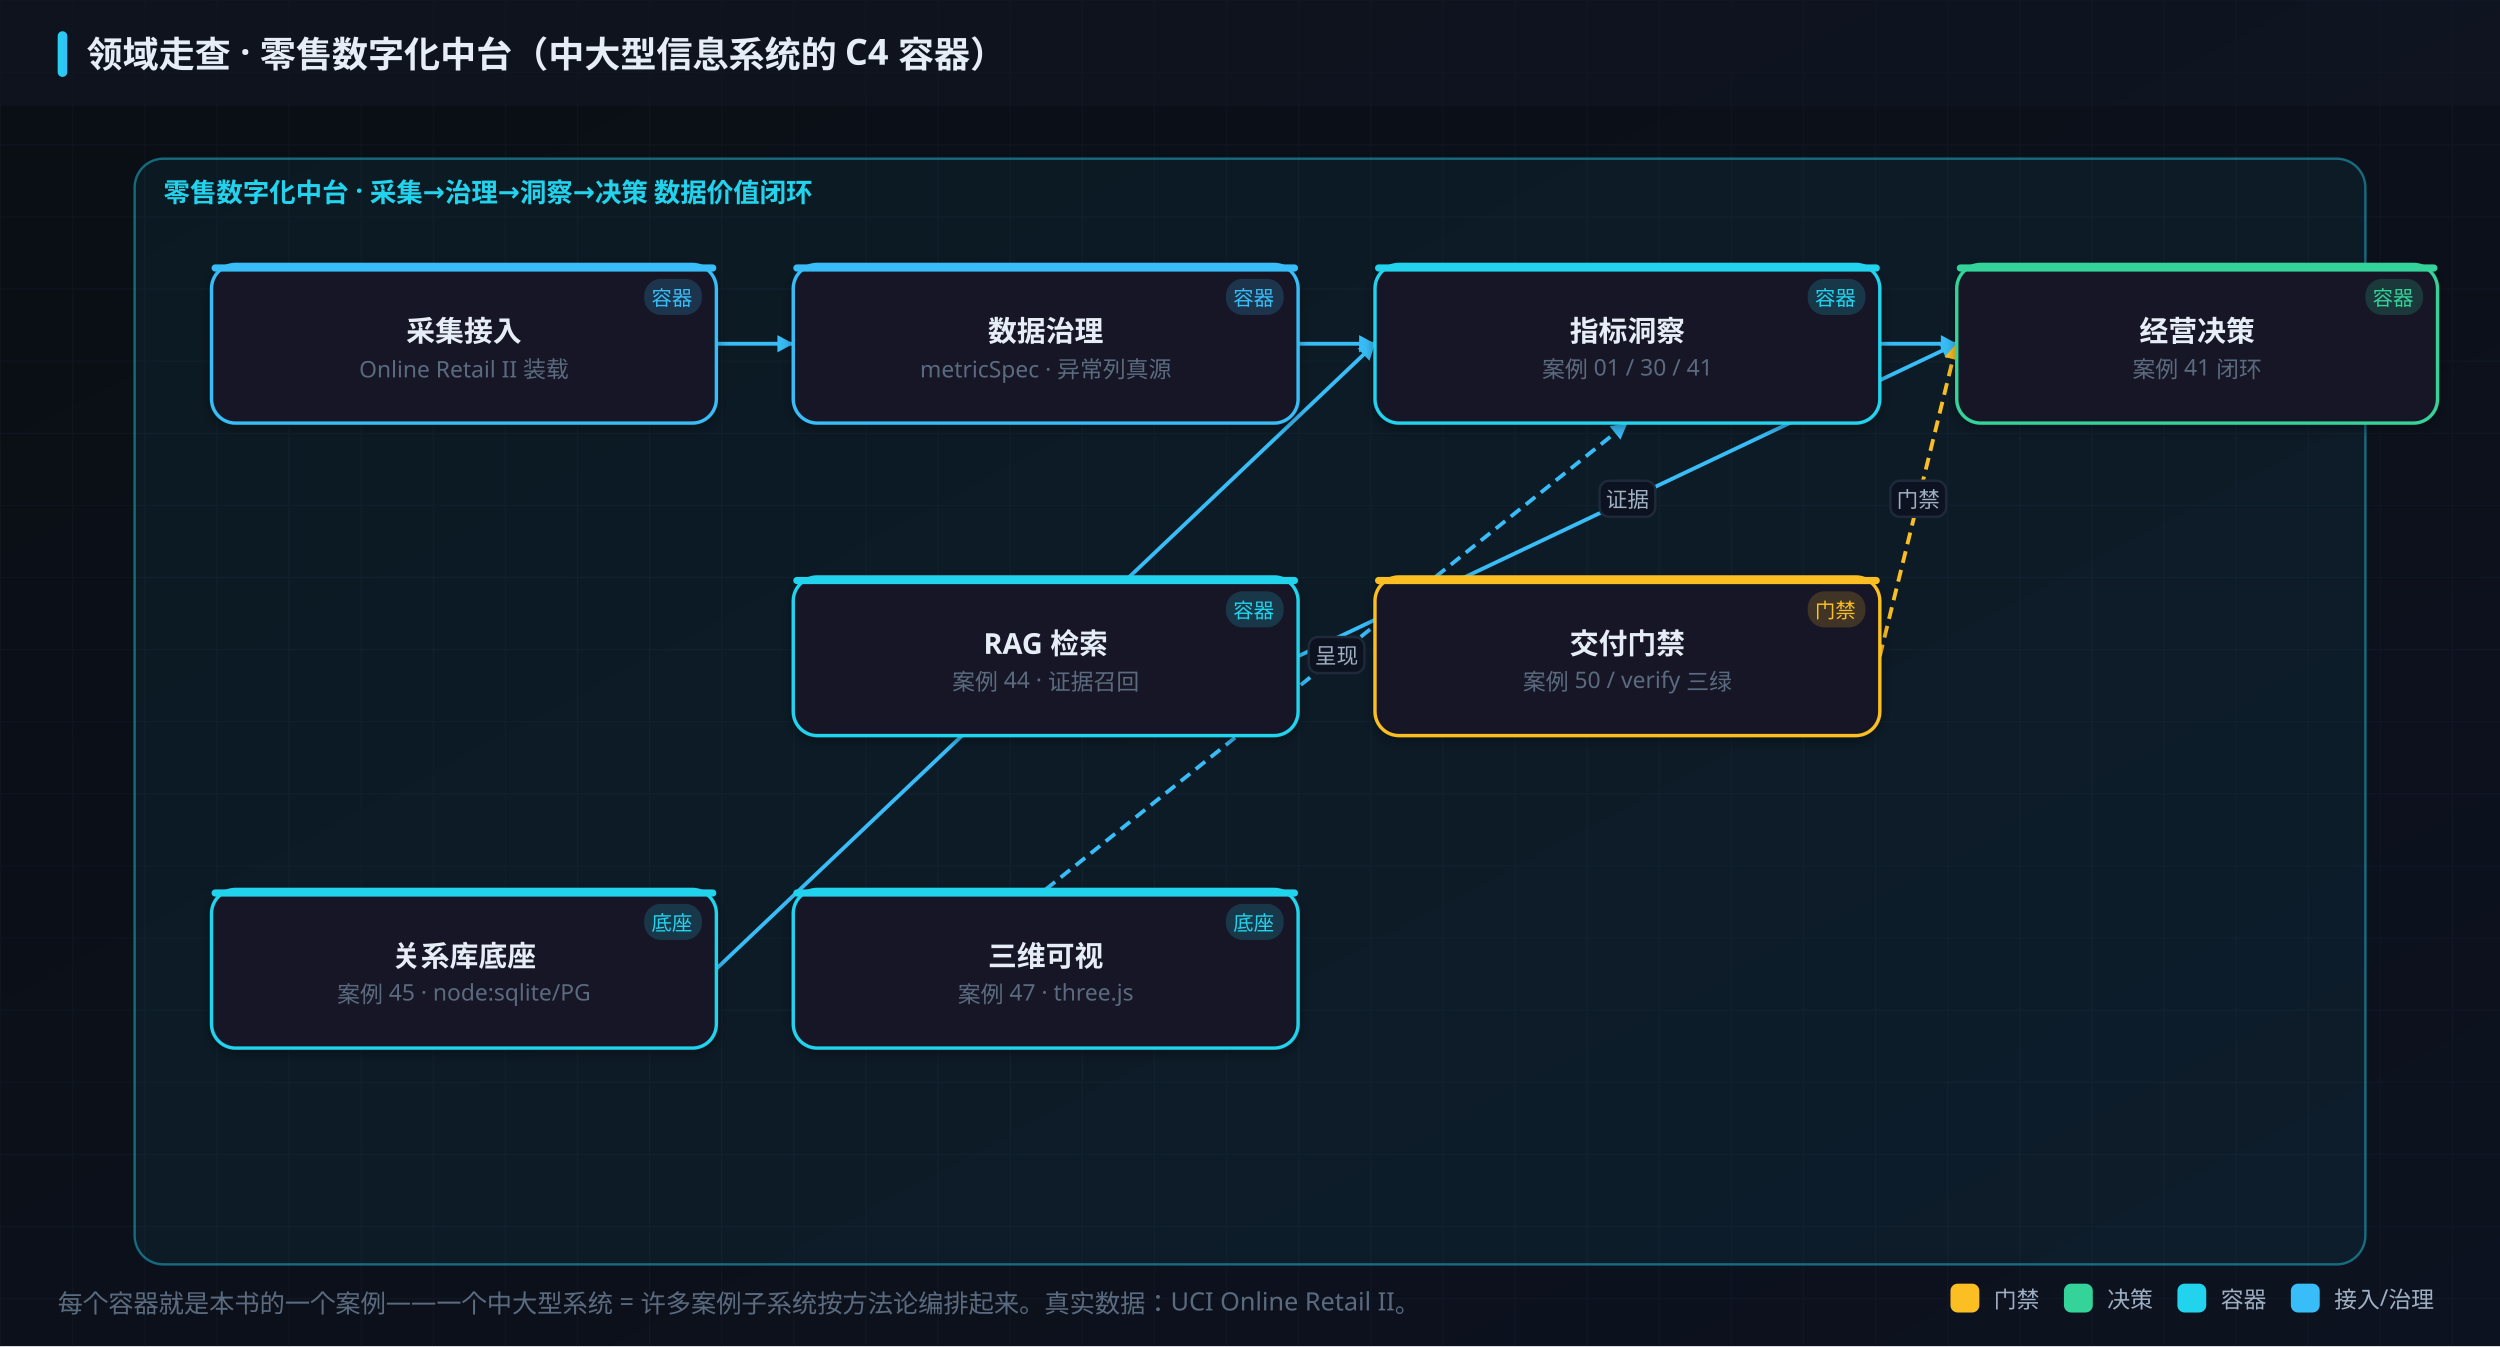
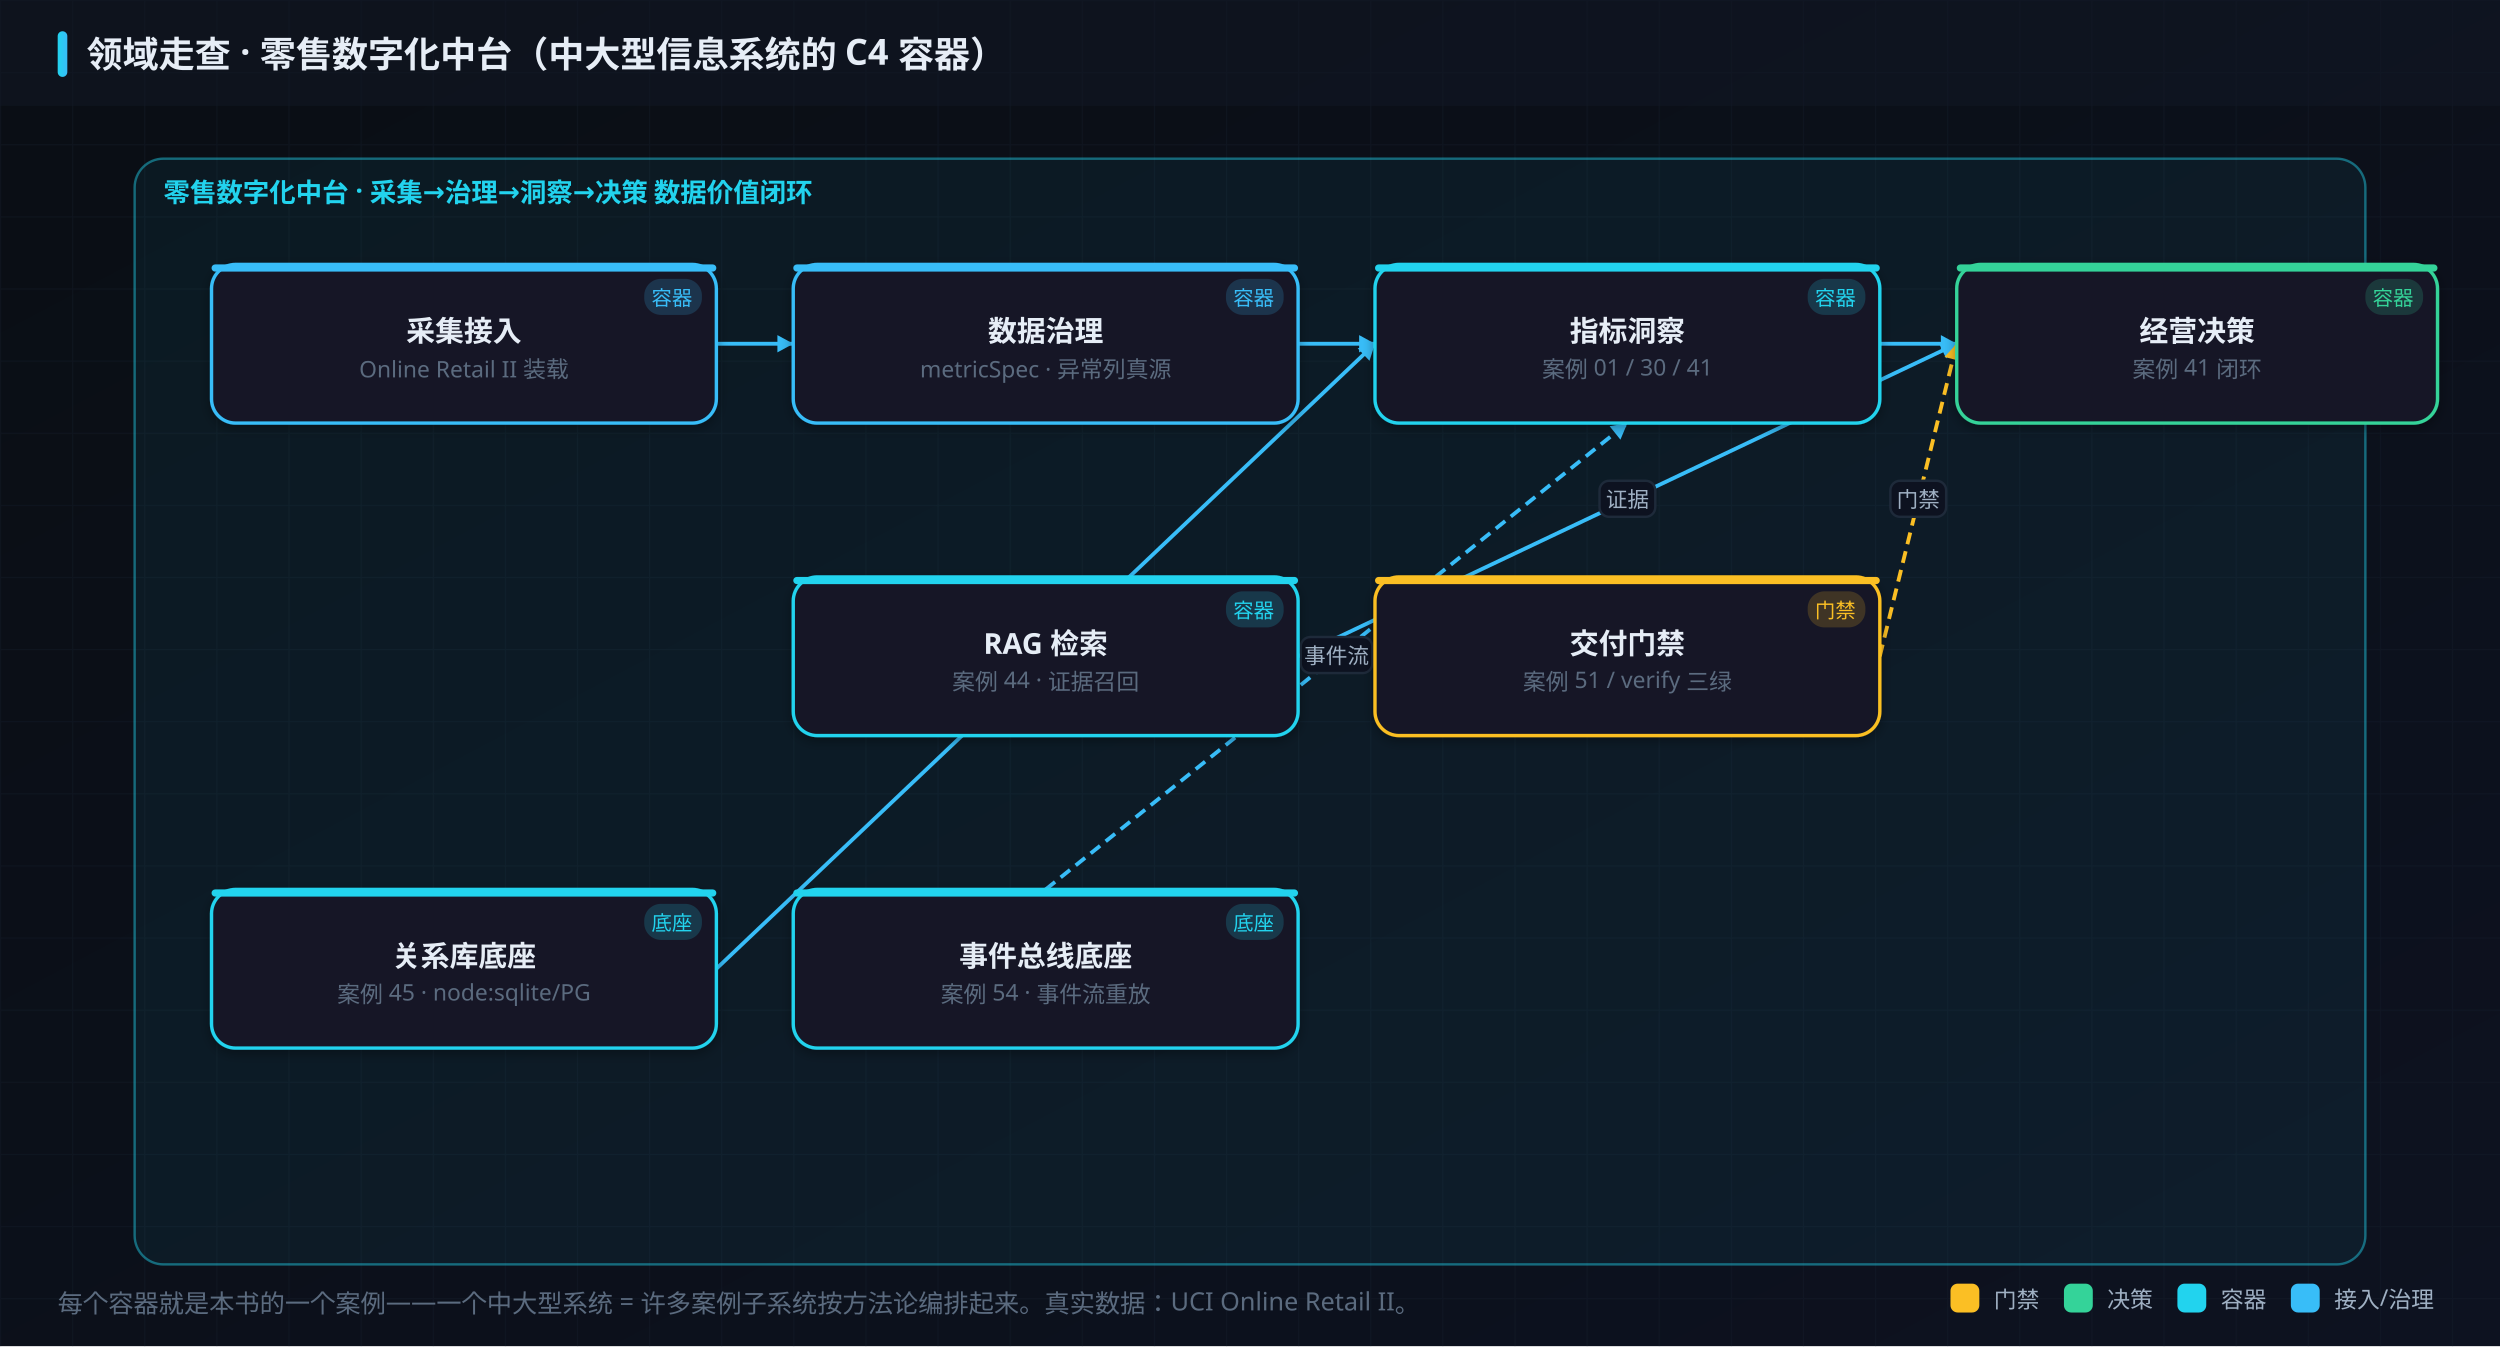
<svg xmlns="http://www.w3.org/2000/svg" viewBox="0 0 1040 560" font-family="PingFang SC,Microsoft YaHei,sans-serif">
  <defs>
    <linearGradient id="dbg" x1="0" y1="0" x2="1" y2="1">
      <stop offset="0" stop-color="#0a0e14" />
      <stop offset="1" stop-color="#0d1220" />
    </linearGradient>
    <linearGradient id="dac" x1="0" y1="0" x2="1" y2="0">
      <stop offset="0" stop-color="#22d3ee" />
      <stop offset="1" stop-color="#38bdf8" />
    </linearGradient>
    <pattern id="dgrid" width="30" height="30" patternUnits="userSpaceOnUse">
      <path d="M30 0H0V30" fill="none" stroke="#16202e" stroke-width="1" />
    </pattern>
    <filter id="dsh" x="-20%" y="-20%" width="140%" height="140%">
      <feDropShadow dx="0" dy="1.5" stdDeviation="2.5" flood-color="#000" flood-opacity="0.35" />
    </filter>
  </defs>
  <rect width="1040" height="560" fill="url(#dbg)" />
  <rect width="1040" height="560" fill="url(#dgrid)" opacity="0.35" />
  <rect x="0" y="0" width="1040" height="44" fill="#121826" opacity="0.5" />
  <rect x="24" y="13" width="4" height="19" rx="2" fill="url(#dac)" />
  <text x="36" y="28" font-size="15" font-weight="750" fill="#e6edf6">领域走查 · 零售数字化中台（中大型信息系统的 C4 容器）</text>
  <rect x="56" y="66" width="928" height="460" rx="12" fill="#22d3ee" opacity="0.06" />
  <rect x="56" y="66" width="928" height="460" rx="12" fill="none" stroke="#22d3ee" stroke-opacity="0.45" />
  <text x="68" y="84" font-size="11" font-weight="650" fill="#22d3ee">零售数字化中台 · 采集→治理→洞察→决策 数据价值闭环</text>
  <line x1="298.0" y1="143.0" x2="330.0" y2="143.0" stroke="#38bdf8" stroke-width="1.6" />
  <path d="M330 143 L323.4 146.6 L323.4 139.4 z" fill="#38bdf8" />
  <line x1="540.0" y1="143.0" x2="572.0" y2="143.0" stroke="#38bdf8" stroke-width="1.6" />
  <path d="M572 143 L565.4 146.6 L565.4 139.4 z" fill="#38bdf8" />
  <line x1="782.0" y1="143.0" x2="814.0" y2="143.0" stroke="#38bdf8" stroke-width="1.6" />
  <path d="M814 143 L807.4 146.6 L807.4 139.4 z" fill="#38bdf8" />
  <line x1="540.0" y1="273.0" x2="814.0" y2="143.0" stroke="#38bdf8" stroke-width="1.6" />
  <path d="M814 143 L809.6 149.1 L806.5 142.6 z" fill="#38bdf8" />
  <rect x="665.4" y="200" width="23.2" height="15" rx="4" fill="#0d1220" stroke="#1e2a3a" />
  <text x="677" y="211" font-size="9" fill="#9fb0c3" text-anchor="middle">证据</text>
  <line x1="298.0" y1="403.0" x2="572.0" y2="143.0" stroke="#38bdf8" stroke-width="1.6" />
  <path d="M572 143 L569.7 150.1 L564.8 144.9 z" fill="#38bdf8" />
  <rect x="423.4" y="265" width="23.2" height="15" rx="4" fill="#0d1220" stroke="#1e2a3a" />
  <text x="435" y="276" font-size="9" fill="#9fb0c3" text-anchor="middle">支撑</text>
  <line x1="435.0" y1="370.0" x2="677.0" y2="176.0" stroke="#38bdf8" stroke-width="1.6" stroke-dasharray="5 3" />
  <path d="M677 176 L674.1 182.9 L669.6 177.3 z" fill="#38bdf8" />
-   <rect x="544.4" y="265" width="23.2" height="15" rx="4" fill="#0d1220" stroke="#1e2a3a" />
-   <text x="556" y="276" font-size="9" fill="#9fb0c3" text-anchor="middle">呈现</text>
+   <rect x="541.1" y="265" width="29.8" height="15" rx="4" fill="#0d1220" stroke="#1e2a3a" />
+   <text x="556" y="276" font-size="9" fill="#9fb0c3" text-anchor="middle">事件流</text>
  <line x1="782.0" y1="273.0" x2="814.0" y2="143.0" stroke="#fbbf24" stroke-width="1.6" stroke-dasharray="5 3" />
  <path d="M814 143 L815.9 150.3 L808.9 148.5 z" fill="#fbbf24" />
  <rect x="786.4" y="200" width="23.2" height="15" rx="4" fill="#0d1220" stroke="#1e2a3a" />
  <text x="798" y="211" font-size="9" fill="#9fb0c3" text-anchor="middle">门禁</text>
  <rect x="88" y="110" width="210" height="66" rx="10" fill="#121826" stroke="#38bdf8" stroke-width="1.4" filter="url(#dsh)" />
  <rect x="88" y="110" width="210" height="3" rx="1.5" fill="#38bdf8" />
  <rect x="268" y="116" width="24" height="15" rx="7" fill="#38bdf8" opacity="0.18" />
  <text x="288" y="127" font-size="8.5" fill="#38bdf8" text-anchor="end">容器</text>
  <text x="193" y="142" font-size="12" font-weight="700" fill="#e6edf6" text-anchor="middle">采集接入</text>
  <text x="193" y="157" font-size="9.5" fill="#5b6b7f" text-anchor="middle">Online Retail II 装载</text>
  <rect x="330" y="110" width="210" height="66" rx="10" fill="#121826" stroke="#38bdf8" stroke-width="1.4" filter="url(#dsh)" />
  <rect x="330" y="110" width="210" height="3" rx="1.5" fill="#38bdf8" />
  <rect x="510" y="116" width="24" height="15" rx="7" fill="#38bdf8" opacity="0.18" />
  <text x="530" y="127" font-size="8.5" fill="#38bdf8" text-anchor="end">容器</text>
  <text x="435" y="142" font-size="12" font-weight="700" fill="#e6edf6" text-anchor="middle">数据治理</text>
  <text x="435" y="157" font-size="9.5" fill="#5b6b7f" text-anchor="middle">metricSpec · 异常列真源</text>
  <rect x="572" y="110" width="210" height="66" rx="10" fill="#121826" stroke="#22d3ee" stroke-width="1.4" filter="url(#dsh)" />
  <rect x="572" y="110" width="210" height="3" rx="1.5" fill="#22d3ee" />
  <rect x="752" y="116" width="24" height="15" rx="7" fill="#22d3ee" opacity="0.18" />
  <text x="772" y="127" font-size="8.5" fill="#22d3ee" text-anchor="end">容器</text>
  <text x="677" y="142" font-size="12" font-weight="700" fill="#e6edf6" text-anchor="middle">指标洞察</text>
  <text x="677" y="157" font-size="9.5" fill="#5b6b7f" text-anchor="middle">案例 01 / 30 / 41</text>
  <rect x="814" y="110" width="200" height="66" rx="10" fill="#121826" stroke="#34d399" stroke-width="1.4" filter="url(#dsh)" />
  <rect x="814" y="110" width="200" height="3" rx="1.5" fill="#34d399" />
  <rect x="984" y="116" width="24" height="15" rx="7" fill="#34d399" opacity="0.18" />
  <text x="1004" y="127" font-size="8.5" fill="#34d399" text-anchor="end">容器</text>
  <text x="914" y="142" font-size="12" font-weight="700" fill="#e6edf6" text-anchor="middle">经营决策</text>
  <text x="914" y="157" font-size="9.5" fill="#5b6b7f" text-anchor="middle">案例 41 闭环</text>
  <rect x="330" y="240" width="210" height="66" rx="10" fill="#121826" stroke="#22d3ee" stroke-width="1.4" filter="url(#dsh)" />
  <rect x="330" y="240" width="210" height="3" rx="1.5" fill="#22d3ee" />
  <rect x="510" y="246" width="24" height="15" rx="7" fill="#22d3ee" opacity="0.18" />
  <text x="530" y="257" font-size="8.5" fill="#22d3ee" text-anchor="end">容器</text>
  <text x="435" y="272" font-size="12" font-weight="700" fill="#e6edf6" text-anchor="middle">RAG 检索</text>
  <text x="435" y="287" font-size="9.5" fill="#5b6b7f" text-anchor="middle">案例 44 · 证据召回</text>
  <rect x="572" y="240" width="210" height="66" rx="10" fill="#121826" stroke="#fbbf24" stroke-width="1.4" filter="url(#dsh)" />
  <rect x="572" y="240" width="210" height="3" rx="1.5" fill="#fbbf24" />
  <rect x="752" y="246" width="24" height="15" rx="7" fill="#fbbf24" opacity="0.18" />
  <text x="772" y="257" font-size="8.5" fill="#fbbf24" text-anchor="end">门禁</text>
  <text x="677" y="272" font-size="12" font-weight="700" fill="#e6edf6" text-anchor="middle">交付门禁</text>
-   <text x="677" y="287" font-size="9.5" fill="#5b6b7f" text-anchor="middle">案例 50 / verify 三绿</text>
+   <text x="677" y="287" font-size="9.5" fill="#5b6b7f" text-anchor="middle">案例 51 / verify 三绿</text>
  <rect x="88" y="370" width="210" height="66" rx="10" fill="#121826" stroke="#22d3ee" stroke-width="1.4" filter="url(#dsh)" />
  <rect x="88" y="370" width="210" height="3" rx="1.5" fill="#22d3ee" />
  <rect x="268" y="376" width="24" height="15" rx="7" fill="#22d3ee" opacity="0.18" />
  <text x="288" y="387" font-size="8.5" fill="#22d3ee" text-anchor="end">底座</text>
  <text x="193" y="402" font-size="12" font-weight="700" fill="#e6edf6" text-anchor="middle">关系库底座</text>
  <text x="193" y="417" font-size="9.5" fill="#5b6b7f" text-anchor="middle">案例 45 · node:sqlite/PG</text>
  <rect x="330" y="370" width="210" height="66" rx="10" fill="#121826" stroke="#22d3ee" stroke-width="1.4" filter="url(#dsh)" />
  <rect x="330" y="370" width="210" height="3" rx="1.5" fill="#22d3ee" />
  <rect x="510" y="376" width="24" height="15" rx="7" fill="#22d3ee" opacity="0.18" />
  <text x="530" y="387" font-size="8.5" fill="#22d3ee" text-anchor="end">底座</text>
-   <text x="435" y="402" font-size="12" font-weight="700" fill="#e6edf6" text-anchor="middle">三维可视</text>
-   <text x="435" y="417" font-size="9.5" fill="#5b6b7f" text-anchor="middle">案例 47 · three.js</text>
+   <text x="435" y="402" font-size="12" font-weight="700" fill="#e6edf6" text-anchor="middle">事件总线底座</text>
+   <text x="435" y="417" font-size="9.5" fill="#5b6b7f" text-anchor="middle">案例 54 · 事件流重放</text>
  <rect x="811.4" y="534" width="12" height="12" rx="3" fill="#fbbf24" />
  <text x="829.4" y="544" font-size="9.5" fill="#9fb0c3">门禁</text>
  <rect x="858.6" y="534" width="12" height="12" rx="3" fill="#34d399" />
  <text x="876.6" y="544" font-size="9.5" fill="#9fb0c3">决策</text>
  <rect x="905.8" y="534" width="12" height="12" rx="3" fill="#22d3ee" />
  <text x="923.8" y="544" font-size="9.5" fill="#9fb0c3">容器</text>
  <rect x="953" y="534" width="12" height="12" rx="3" fill="#38bdf8" />
  <text x="971" y="544" font-size="9.5" fill="#9fb0c3">接入/治理</text>
  <text x="24" y="546" font-size="10.5" fill="#5b6b7f">每个容器就是本书的一个案例——一个中大型系统 = 许多案例子系统按方法论编排起来。真实数据：UCI Online Retail II。</text>
</svg>
